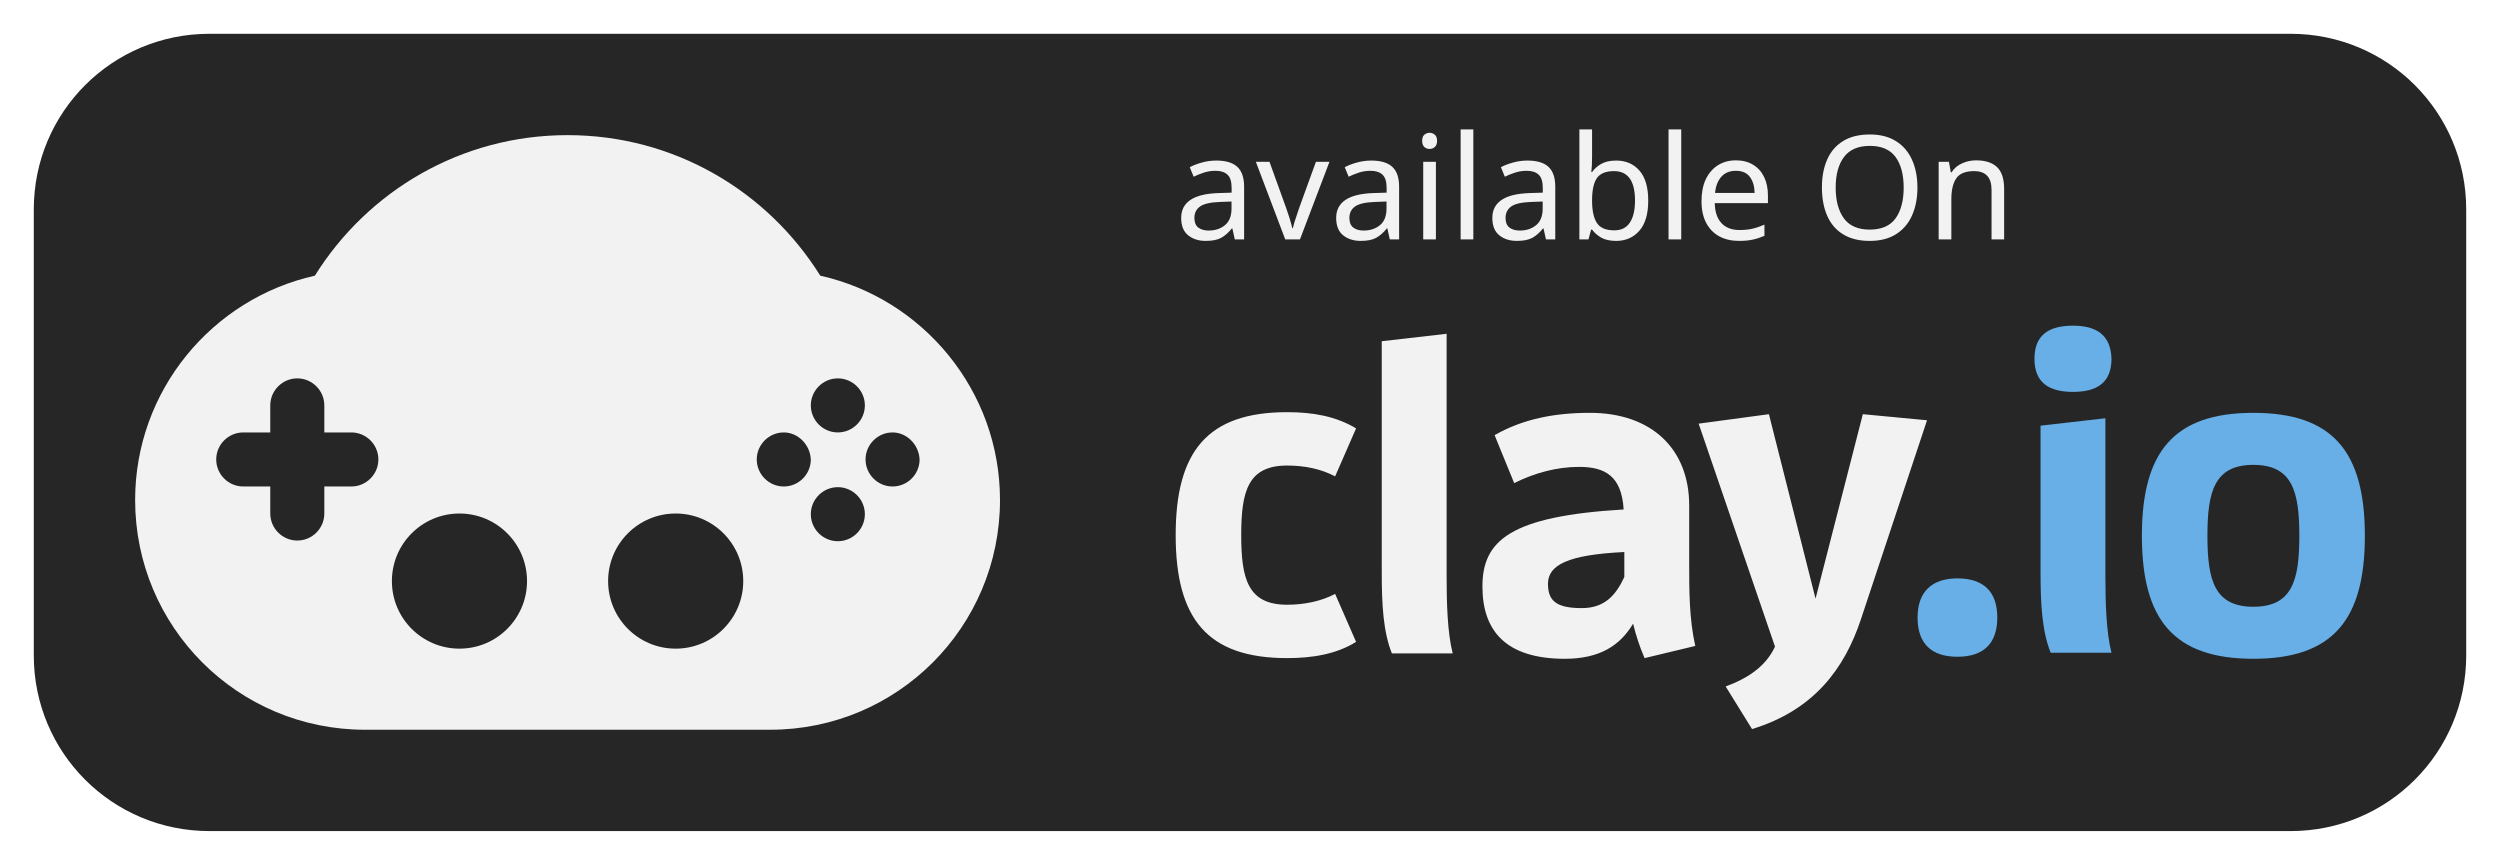
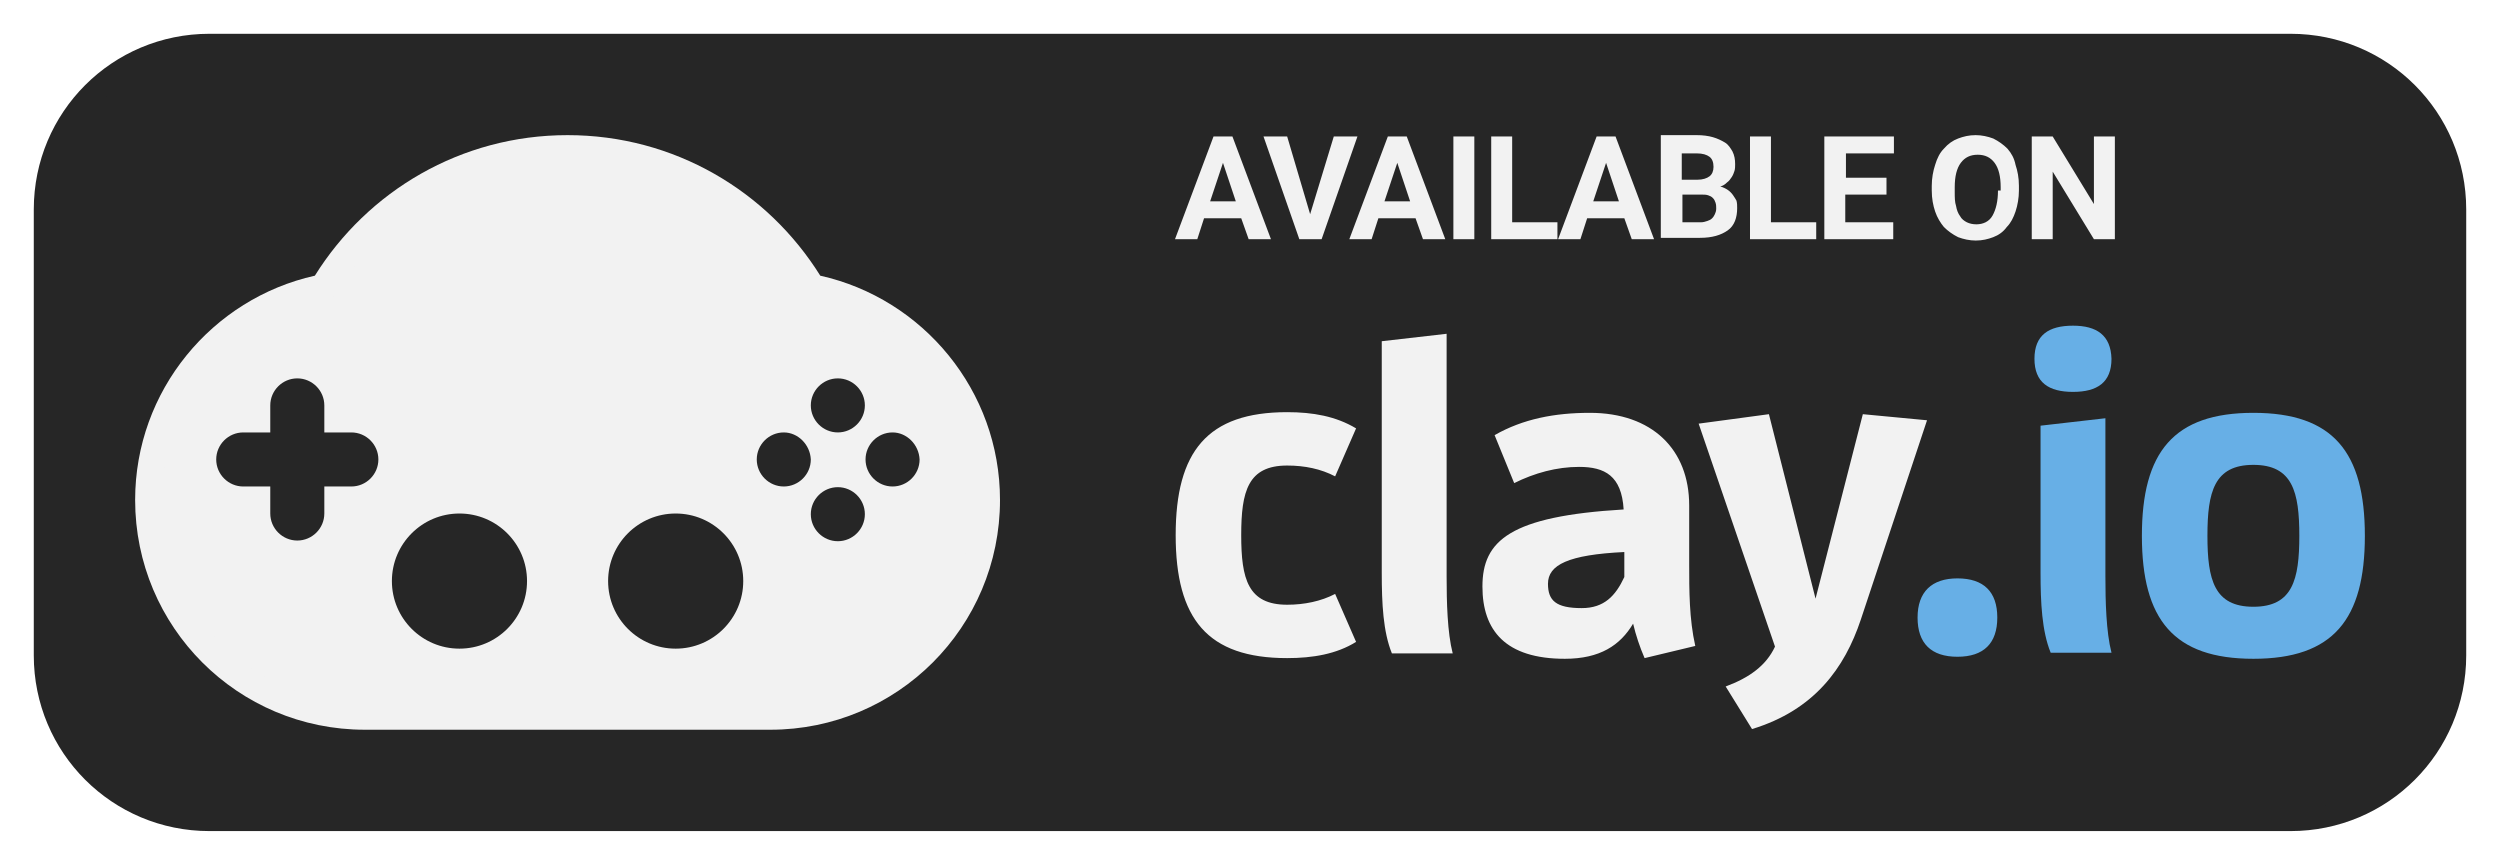
<svg xmlns="http://www.w3.org/2000/svg" version="1.1" x="0px" y="0px" viewBox="0 0 370 128" enable-background="new 0 0 370 128" xml:space="preserve">
  <g id="Rectangle_1_3_" enable-background="new    ">
    <g id="Rectangle_1">
      <g>
        <path fill-rule="evenodd" clip-rule="evenodd" fill="#262626" d="M339,5H31C16.6,5,5,16.6,5,31v66c0,14.4,11.6,26,26,26h308     c14.4,0,26-11.6,26-26V31C365,16.6,353.4,5,339,5z" />
      </g>
    </g>
  </g>
  <g id="Rectangle_1_2_" enable-background="new    ">
    <g id="Rectangle_1_1_">
      <g>
        <path fill-rule="evenodd" clip-rule="evenodd" fill="#262626" d="M338,8H32C18.7,8,8,18.7,8,32v64c0,13.3,10.7,24,24,24h306     c13.3,0,24-10.7,24-24V32C362,18.7,351.3,8,338,8z" />
      </g>
    </g>
  </g>
  <g id="Rounded_Rectangle_1_3_" enable-background="new    ">
    <g id="Rounded_Rectangle_1">
      <g>
        <path fill="#F2F2F2" d="M121.4,40.8C113.6,28.3,99.8,20,84,20s-29.6,8.3-37.4,20.8C31.4,44.2,20,57.8,20,74c0,18.8,15.2,34,34,34     h60c18.8,0,34-15.2,34-34C148,57.8,136.6,44.2,121.4,40.8z" />
      </g>
    </g>
  </g>
  <g id="Rounded_Rectangle_1_2_" enable-background="new    ">
    <g id="Rounded_Rectangle_1_1_">
      <g>
        <path fill="#F2F2F2" d="M118.9,44.4C112,32.2,99,24,84,24s-28,8.2-34.9,20.4C34.9,46.7,24,59.1,24,74c0,16.6,13.4,30,30,30h60     c16.6,0,30-13.4,30-30C144,59.1,133.1,46.7,118.9,44.4z" />
      </g>
    </g>
  </g>
  <g id="Buttons_1_" enable-background="new    ">
    <g id="Buttons">
      <g>
        <path fill="#262626" d="M124,56c-2.2,0-4,1.8-4,4c0,2.2,1.8,4,4,4c2.2,0,4-1.8,4-4C128,57.8,126.2,56,124,56z M116,64     c-2.2,0-4,1.8-4,4c0,2.2,1.8,4,4,4c2.2,0,4-1.8,4-4C119.9,65.8,118.1,64,116,64z M132.1,64c-2.2,0-4,1.8-4,4c0,2.2,1.8,4,4,4     c2.2,0,4-1.8,4-4C136,65.8,134.2,64,132.1,64z M124,72.1c-2.2,0-4,1.8-4,4c0,2.2,1.8,4,4,4c2.2,0,4-1.8,4-4     C128,73.9,126.2,72.1,124,72.1z" />
      </g>
    </g>
  </g>
  <g id="Left_1_" enable-background="new    ">
    <g id="Left">
      <g>
        <circle fill-rule="evenodd" clip-rule="evenodd" fill="#262626" cx="68" cy="86" r="10" />
      </g>
    </g>
  </g>
  <g id="Right_1_" enable-background="new    ">
    <g id="Right">
      <g>
        <circle fill-rule="evenodd" clip-rule="evenodd" fill="#262626" cx="100" cy="86" r="10" />
      </g>
    </g>
  </g>
  <g id="D-Pad_1_" enable-background="new    ">
    <g id="D-Pad">
      <g>
        <path fill-rule="evenodd" clip-rule="evenodd" fill="#262626" d="M52,64h-4v-4c0-2.2-1.8-4-4-4s-4,1.8-4,4v4h-4c-2.2,0-4,1.8-4,4     c0,2.2,1.8,4,4,4h4v4c0,2.2,1.8,4,4,4s4-1.8,4-4v-4h4c2.2,0,4-1.8,4-4C56,65.8,54.2,64,52,64z" />
      </g>
    </g>
  </g>
  <g id="clay_1_" enable-background="new    ">
    <g id="clay">
      <g>
        <path fill="#F2F2F2" d="M190.5,68.9c2.6,0,5,0.5,7.1,1.6l3.1-7.1c-3-1.8-6.4-2.4-10.2-2.4c-11.8,0-16.5,5.8-16.5,18.2     s4.7,18.2,16.5,18.2c3.8,0,7.3-0.6,10.2-2.4l-3.1-7.1c-2.1,1.1-4.6,1.6-7.1,1.6c-5.8,0-6.8-3.8-6.8-10.3S184.7,68.9,190.5,68.9z      M214.1,49.4l-9.6,1.1v34.3c0,4.5,0.2,8.7,1.5,11.9h9c-0.8-3.1-0.9-7.7-0.9-11.3V49.4z M250,74.8c0-8.3-5.5-13.7-14.7-13.7     c-5.2,0-9.9,0.9-14.1,3.3l2.9,7.1c3-1.5,6.3-2.4,9.6-2.4c3.8,0,6.3,1.3,6.6,6.3c-16.8,1-20.9,4.6-20.9,11.4     c0,6.5,3.4,10.7,12.2,10.7c5.2,0,8.2-2,10.1-5.2c0.4,1.7,1,3.5,1.7,5.1l7.5-1.8c-0.9-4-0.9-8.2-0.9-12.2V74.8z M240.4,85.4     c-1.3,2.8-3,4.6-6.3,4.6c-3.8,0-5-1.1-5-3.6c0-2.8,3-4.3,11.3-4.7V85.4z M275.7,61.3l-7,27.3l-6.9-27.3l-10.4,1.4l11.3,33     c-1.3,2.8-3.8,4.6-7.3,5.9l3.9,6.3c9.2-2.8,13.7-9,16.1-16.2l9.8-29.5L275.7,61.3z" />
      </g>
    </g>
  </g>
  <g id="_x2E_io_1_" enable-background="new    ">
    <g id="_x2E_io">
      <g>
        <path fill="#67AFE6" d="M289.7,85.6c-3.8,0-5.9,2-5.9,5.8c0,3.8,2,5.8,5.9,5.8s5.9-2,5.9-5.8C295.6,87.6,293.6,85.6,289.7,85.6z      M306.8,48.2c-3.6,0-5.7,1.4-5.7,4.9c0,3.5,2.1,4.9,5.7,4.9c3.6,0,5.7-1.4,5.7-4.9C312.4,49.6,310.3,48.2,306.8,48.2z      M311.6,61.9l-9.6,1.1v21.7c0,4.5,0.2,8.7,1.5,11.9h9c-0.8-3.1-0.9-7.7-0.9-11.3V61.9z M333.5,61.1c-11.8,0-16.5,5.8-16.5,18.2     s4.7,18.2,16.5,18.2c11.8,0,16.5-5.8,16.5-18.2S345.3,61.1,333.5,61.1z M333.5,89.8c-5.8,0-6.8-4-6.8-10.5s1-10.5,6.8-10.5     c5.8,0,6.8,4,6.8,10.5S339.3,89.8,333.5,89.8z" />
      </g>
    </g>
  </g>
-   <g id="available_On">
-     <text transform="matrix(1.0018 0 0 1 173.8283 35.434)" fill="#F2F2F2" font-family="'Roboto-Bold'" font-size="21.42">available On</text>
+   <g id="available_On_1_" enable-background="new    ">
+     <g id="available_On">
+       <g>
+         <path fill="#F2F2F2" d="M179.6,20.2l-5.7,15.2h3.3l1-3.1h5.5l1.1,3.1h3.3l-5.7-15.2H179.6z M179.1,29.8l1.9-5.7l1.9,5.7H179.1z      M197.4,20.2l-3.5,11.5l-3.4-11.5H187l5.3,15.2h3.3l5.3-15.2H197.4z M205.4,20.2l-5.7,15.2h3.3l1-3.1h5.5l1.1,3.1h3.3l-5.7-15.2     H205.4z M204.9,29.8l1.9-5.7l1.9,5.7H204.9z M215.1,35.4h3.1V20.2h-3.1V35.4z M223.8,20.2h-3.1v15.2h9.8v-2.5h-6.7V20.2z      M236.3,20.2l-5.7,15.2h3.3l1-3.1h5.5l1.1,3.1h3.3l-5.7-15.2H236.3z M235.8,29.8l1.9-5.7l1.9,5.7H235.8z M256.5,28.9     c-0.2-0.3-0.5-0.6-0.8-0.8c-0.3-0.2-0.7-0.4-1.1-0.5c0.4-0.1,0.7-0.3,1-0.6c0.3-0.2,0.5-0.5,0.7-0.8c0.2-0.3,0.3-0.6,0.4-0.9     c0.1-0.3,0.1-0.7,0.1-1c0-0.7-0.1-1.3-0.4-1.9c-0.3-0.5-0.6-1-1.1-1.3c-0.5-0.3-1.1-0.6-1.8-0.8c-0.7-0.2-1.5-0.3-2.4-0.3h-5.3     v15.2h5.8c1.8,0,3.1-0.4,4.1-1.1s1.4-1.9,1.4-3.3c0-0.4,0-0.7-0.1-1.1C256.9,29.5,256.7,29.2,256.5,28.9z M248.9,22.7h2.2     c0.9,0,1.5,0.2,1.9,0.5c0.4,0.3,0.6,0.8,0.6,1.5c0,0.6-0.2,1.1-0.6,1.4c-0.4,0.3-1,0.5-1.8,0.5h-2.3V22.7z M253.8,31.7     c-0.1,0.2-0.2,0.4-0.4,0.6c-0.2,0.2-0.4,0.3-0.7,0.4c-0.3,0.1-0.6,0.2-1,0.2h-2.7v-4.1h2.8c0.4,0,0.7,0,1,0.1     c0.3,0.1,0.5,0.2,0.7,0.4c0.2,0.2,0.3,0.4,0.4,0.7s0.1,0.6,0.1,0.9C254,31.2,253.9,31.5,253.8,31.7z M262.1,20.2H259v15.2h9.8     v-2.5h-6.7V20.2z M273.2,28.8h6v-2.5h-6v-3.6h7.1v-2.5H270v15.2h10.2v-2.5h-7.1V28.8z M297.1,22c-0.6-0.6-1.3-1.1-2.1-1.5     c-0.8-0.3-1.7-0.5-2.6-0.5c-1,0-1.8,0.2-2.6,0.5c-0.8,0.3-1.5,0.8-2.1,1.5c-0.6,0.6-1,1.4-1.3,2.4c-0.3,0.9-0.5,2-0.5,3.1v0.7     c0,1.2,0.2,2.2,0.5,3.1c0.3,0.9,0.8,1.7,1.3,2.3c0.6,0.6,1.3,1.1,2.1,1.5c0.8,0.3,1.7,0.5,2.6,0.5c1,0,1.8-0.2,2.6-0.5     c0.8-0.3,1.5-0.8,2-1.5c0.6-0.6,1-1.4,1.3-2.3c0.3-0.9,0.5-2,0.5-3.1v-0.7c0-1.2-0.2-2.2-0.5-3.1C298.1,23.4,297.7,22.7,297.1,22     z M295.7,28.2c0,1.6-0.3,2.8-0.8,3.7s-1.4,1.3-2.4,1.3c-0.5,0-1-0.1-1.4-0.3c-0.4-0.2-0.8-0.5-1-0.9c-0.3-0.4-0.5-0.9-0.6-1.5     c-0.2-0.6-0.2-1.3-0.2-2.1v-0.7c0-1.6,0.3-2.8,0.9-3.6c0.6-0.8,1.4-1.2,2.5-1.2c1.1,0,1.9,0.4,2.5,1.2c0.6,0.8,0.9,2,0.9,3.6     V28.2z M309.9,20.2v10l-6.1-10h-3.1v15.2h3.1v-10l6.1,10h3.1V20.2H309.9z" />
+       </g>
+     </g>
  </g>
</svg>
